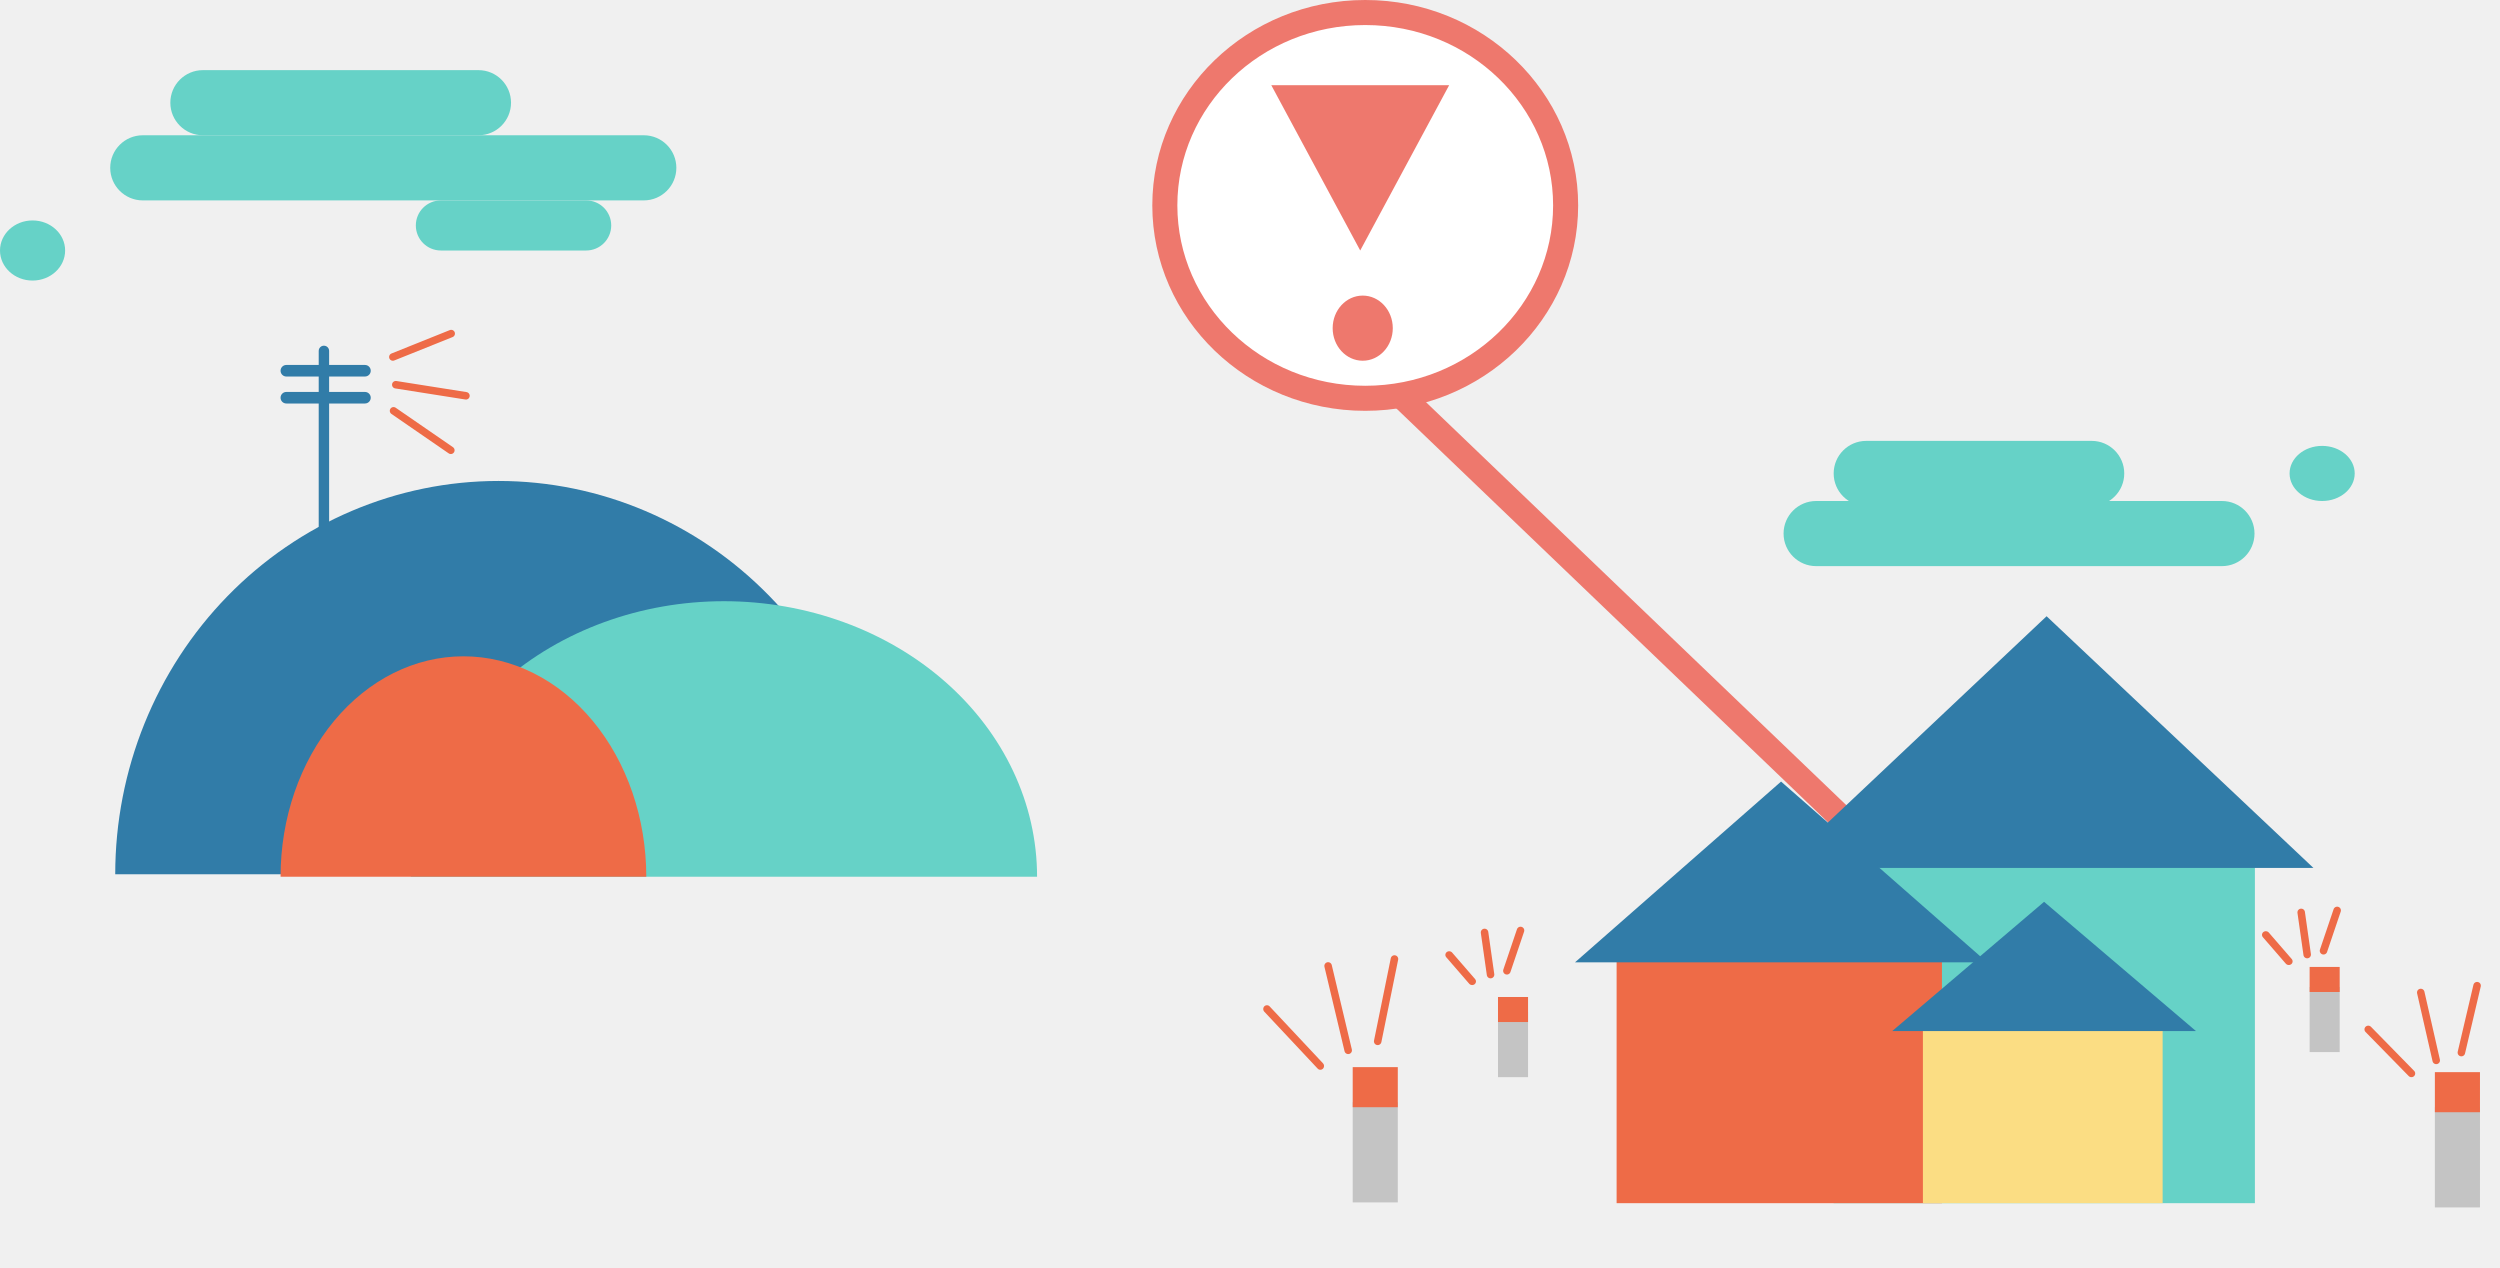
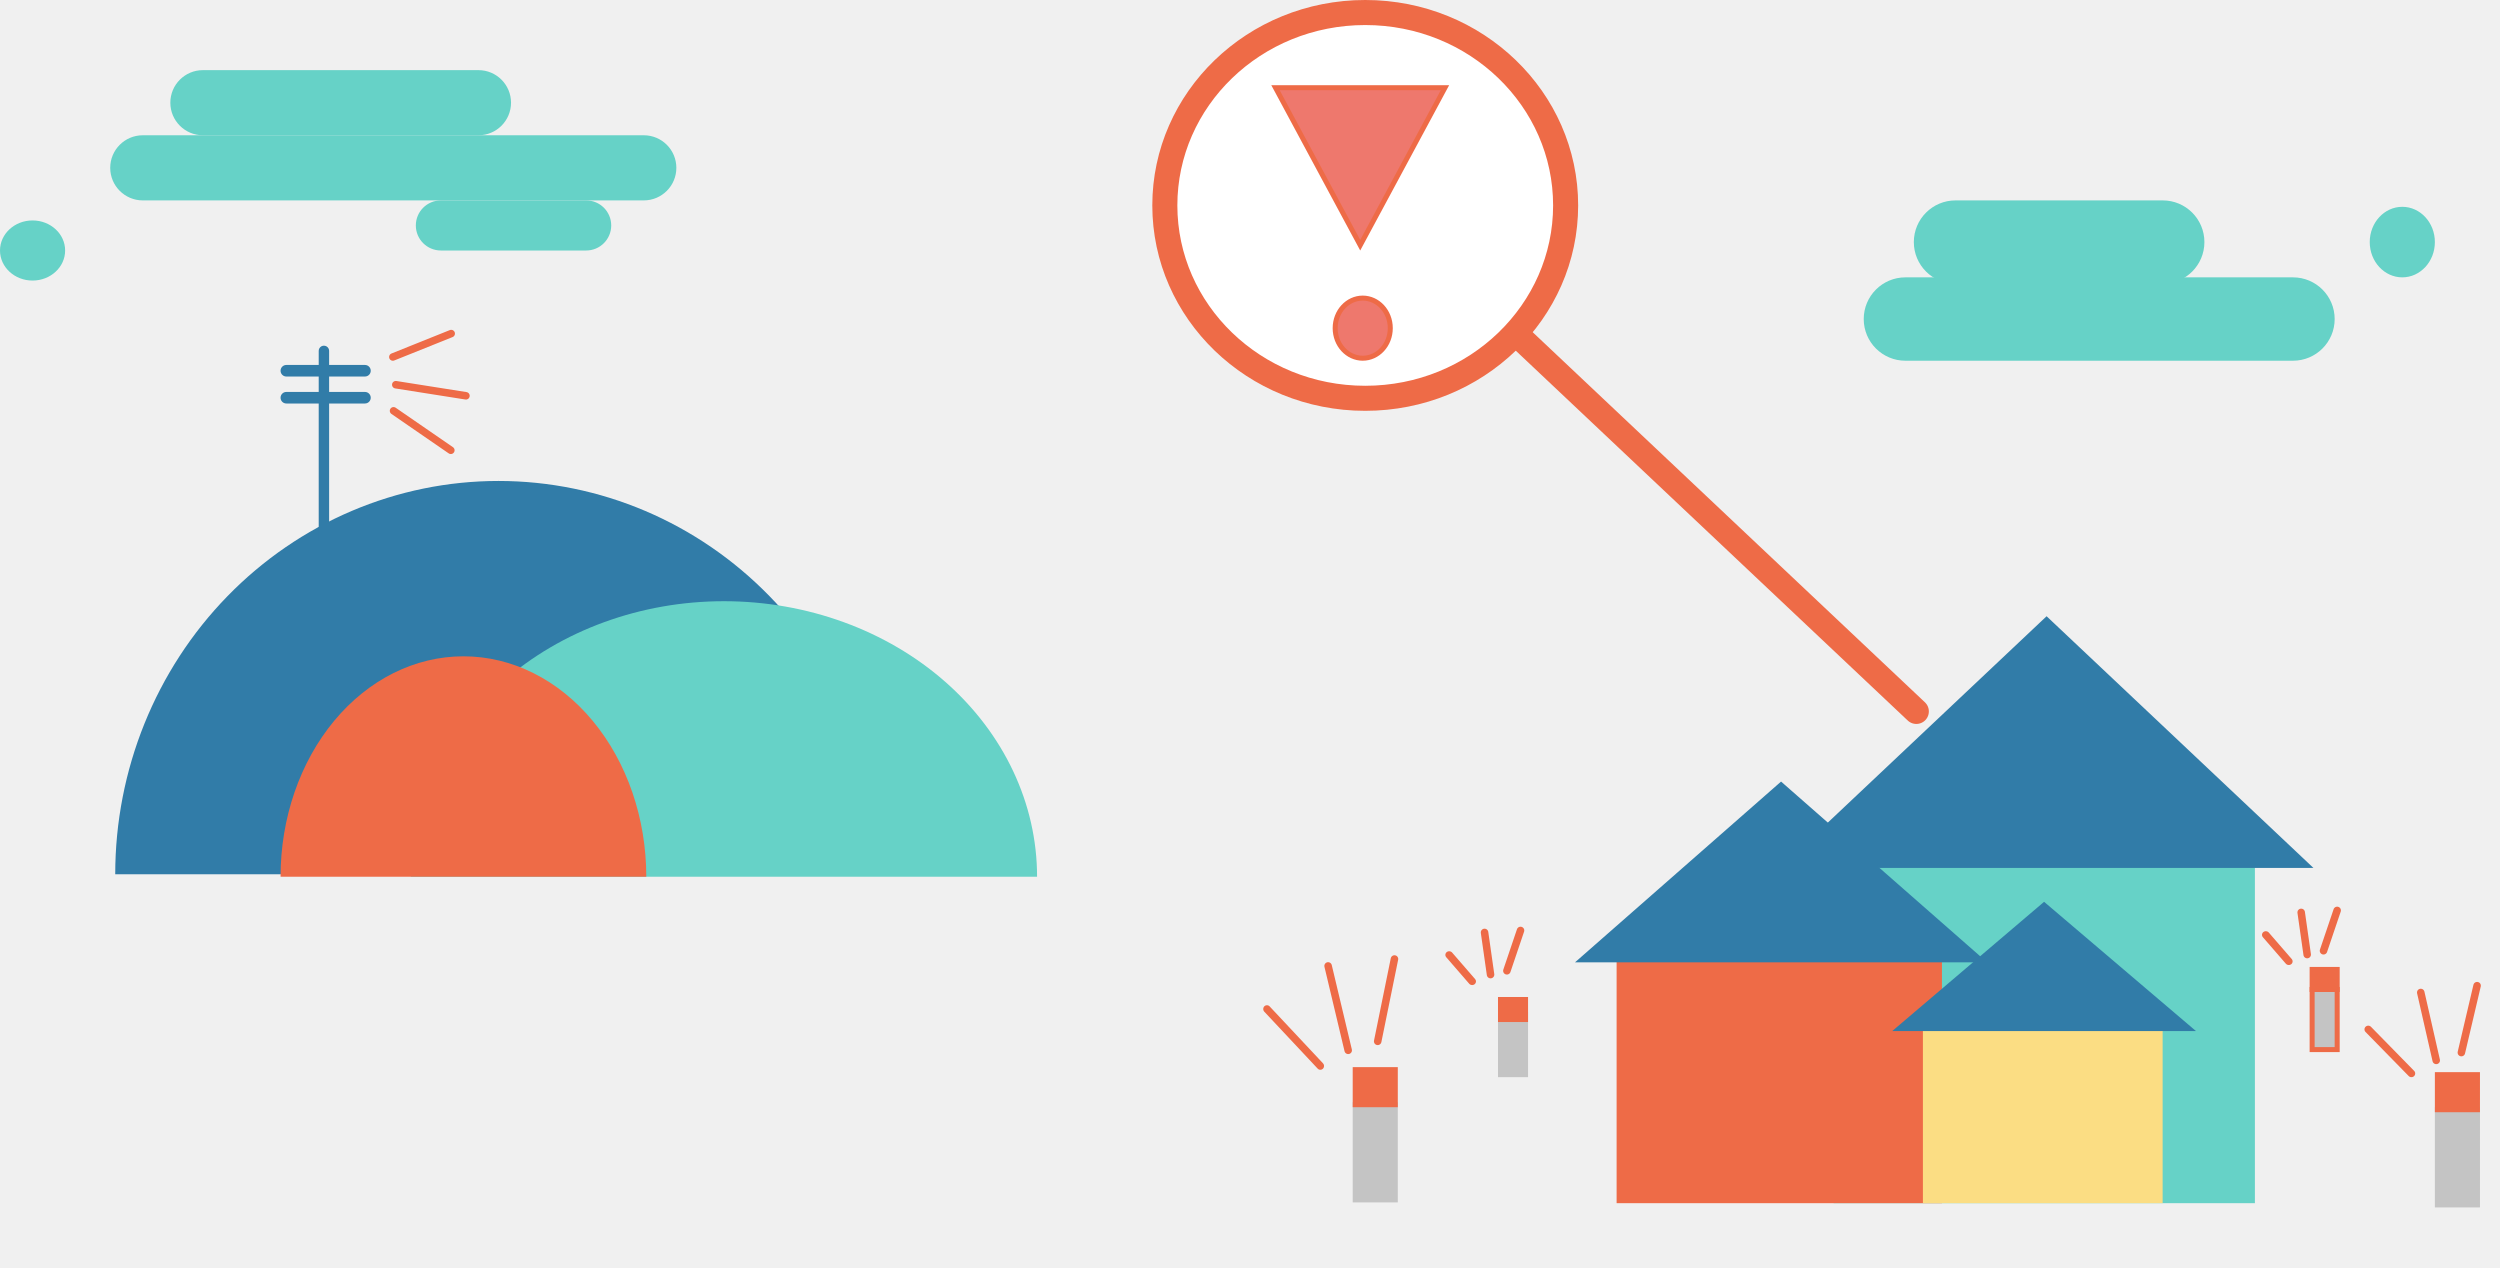
<svg xmlns="http://www.w3.org/2000/svg" width="499" height="253" viewBox="0 0 499 253" fill="none">
  <rect x="22" y="27" width="113" height="13" rx="6.5" fill="#66D2C7" />
  <rect x="34" y="14" width="68" height="13" rx="6.5" fill="#66D2C7" />
  <rect x="83" y="40" width="39" height="10" rx="5" fill="#66D2C7" />
  <ellipse cx="6.5" cy="50" rx="6.5" ry="6" fill="#66D2C7" />
-   <rect x="356" y="100" width="94" height="13" rx="6.5" fill="#66D2C7" />
-   <rect x="366" y="88" width="58" height="13" rx="6.5" fill="#66D2C7" />
-   <ellipse cx="463.5" cy="94.5" rx="6.5" ry="5.5" fill="#66D2C7" />
+   <rect x="372" y="55.36" width="94" height="16.64" rx="8.32" fill="#66D2C7" />
+   <rect x="382" y="40" width="58" height="16.64" rx="8.32" fill="#66D2C7" />
+   <ellipse cx="479.5" cy="48.32" rx="6.5" ry="7.04" fill="#66D2C7" />
  <path d="M176 174.5C176 153.681 167.94 133.714 153.594 118.992C139.247 104.271 119.789 96 99.5 96C79.211 96 59.753 104.271 45.406 118.992C31.06 133.714 23 153.68 23 174.5L99.5 174.5H176Z" fill="#317CA8" />
  <rect width="2.077" height="40" rx="1.038" transform="matrix(-1 0 0 1 65.6923 69)" fill="#317CA8" />
  <rect width="2.308" height="18" rx="1.154" transform="matrix(0 -1 -1 0 74 75.1538)" fill="#317CA8" />
  <rect width="2.308" height="18" rx="1.154" transform="matrix(0 -1 -1 0 74 80.5385)" fill="#317CA8" />
  <path d="M207 175C207 160.413 200.415 146.424 188.694 136.109C176.973 125.795 161.076 120 144.5 120C127.924 120 112.027 125.795 100.306 136.109C88.585 146.424 82 160.413 82 175L144.5 175H207Z" fill="#66D2C7" />
-   <line x1="371.27" y1="166.805" x2="274.27" y2="73.805" stroke="#EE786D" stroke-width="5" />
+   <path d="M382.5 142L293.27 57.805" stroke="#EE6B47" stroke-width="5" stroke-linecap="round" />
  <path d="M129 175C129 163.33 125.154 152.139 118.309 143.887C111.464 135.636 102.18 131 92.5 131C82.82 131 73.536 135.636 66.691 143.887C59.846 152.139 56 163.33 56 175L92.5 175H129Z" fill="#EE6B47" />
-   <path d="M312.5 41C312.5 62.179 294.677 79.5 272.5 79.5C250.323 79.5 232.5 62.179 232.5 41C232.5 19.821 250.323 2.5 272.5 2.5C294.677 2.5 312.5 19.821 312.5 41Z" fill="white" stroke="#EE786D" stroke-width="5" />
-   <path d="M271.5 50L253.746 17L289.254 17L271.5 50Z" fill="#EE786D" />
-   <ellipse cx="272" cy="65.5" rx="6" ry="6.5" fill="#EE786D" />
+   <path d="M312.5 41C312.5 62.179 294.677 79.5 272.5 79.5C250.323 79.5 232.5 62.179 232.5 41C232.5 19.821 250.323 2.5 272.5 2.5C294.677 2.5 312.5 19.821 312.5 41Z" fill="white" stroke="#EE6B47" stroke-width="5" />
+   <path d="M288.417 17.5L271.5 48.945L254.583 17.5L288.417 17.5Z" fill="#EE786D" stroke="#EE6B47" />
+   <path d="M277.5 65.5C277.5 68.852 275.001 71.5 272 71.5C268.999 71.5 266.5 68.852 266.5 65.5C266.5 62.148 268.999 59.5 272 59.5C275.001 59.5 277.5 62.148 277.5 65.5Z" fill="#EE786D" stroke="#EE6B47" />
  <rect x="270" y="220" width="9" height="20" fill="#C4C4C4" />
  <rect x="486" y="221" width="9" height="20" fill="#C4C4C4" />
-   <rect x="461" y="197" width="6" height="13" fill="#C4C4C4" />
+   <rect x="461.5" y="197.5" width="5" height="12" fill="#C4C4C4" stroke="#EE6B47" />
  <rect x="299" y="202" width="6" height="13" fill="#C4C4C4" />
  <path d="M79 76.789L93 79" stroke="#EE6B47" stroke-width="1.5" stroke-linecap="round" />
  <line x1="78.417" y1="71.255" x2="90.057" y2="66.583" stroke="#EE6B47" stroke-width="1.5" stroke-linecap="round" />
  <path d="M78.552 82L89.985 89.876" stroke="#EE6B47" stroke-width="1.5" stroke-linecap="round" />
  <path d="M297.515 194.53L296.316 186.115" stroke="#EE6B47" stroke-width="1.5" stroke-linecap="round" />
  <line x1="0.75" y1="-0.75" x2="7.741" y2="-0.75" transform="matrix(-0.654851 -0.755758 0.785103 -0.619366 294.918 195.987)" stroke="#EE6B47" stroke-width="1.5" stroke-linecap="round" />
  <path d="M300.774 193.773L303.496 185.72" stroke="#EE6B47" stroke-width="1.5" stroke-linecap="round" />
  <path d="M460.515 190.53L459.316 182.115" stroke="#EE6B47" stroke-width="1.5" stroke-linecap="round" />
  <line x1="0.75" y1="-0.75" x2="7.741" y2="-0.75" transform="matrix(-0.654851 -0.755758 0.785103 -0.619366 457.918 191.987)" stroke="#EE6B47" stroke-width="1.5" stroke-linecap="round" />
  <path d="M463.774 189.773L466.496 181.72" stroke="#EE6B47" stroke-width="1.5" stroke-linecap="round" />
  <path d="M269.099 209.644L265.089 192.8" stroke="#EE6B47" stroke-width="1.5" stroke-linecap="round" />
  <line x1="0.75" y1="-0.75" x2="16.333" y2="-0.75" transform="matrix(-0.683904 -0.729572 0.71117 -0.70302 264.585 212.79)" stroke="#EE6B47" stroke-width="1.5" stroke-linecap="round" />
  <path d="M274.988 207.852L278.335 191.417" stroke="#EE6B47" stroke-width="1.5" stroke-linecap="round" />
  <path d="M486.269 211.654L483.183 198.101" stroke="#EE6B47" stroke-width="1.5" stroke-linecap="round" />
  <line x1="0.75" y1="-0.75" x2="13.063" y2="-0.75" transform="matrix(-0.699742 -0.714396 0.726561 -0.687102 482.389 214.282)" stroke="#EE6B47" stroke-width="1.5" stroke-linecap="round" />
  <path d="M491.29 210.096L494.426 196.739" stroke="#EE6B47" stroke-width="1.5" stroke-linecap="round" />
  <rect x="366" y="165" width="84.076" height="75.155" fill="#66D2C7" />
  <path d="M408.5 123L461.761 173.239H355.239L408.5 123Z" fill="#317CA8" />
  <rect x="322.675" y="186.17" width="64.937" height="53.985" fill="#EE6B47" />
  <path d="M355.5 156L396.636 192.088H314.364L355.5 156Z" fill="#317CA8" />
  <rect x="383.813" y="201.566" width="47.848" height="38.589" fill="#FBDD83" />
  <path d="M408 180L438.311 205.796H377.689L408 180Z" fill="#317CA8" />
  <rect x="270" y="213" width="9" height="8" fill="#EE6B47" />
  <rect x="299" y="199" width="6" height="5" fill="#EE6B47" />
-   <rect x="461" y="193" width="6" height="5" fill="#EE6B47" />
-   <rect x="486" y="214" width="9" height="8" fill="#EE6B47" />
+   <rect x="461.5" y="193.5" width="5" height="4" fill="#EE6B47" stroke="#EE6B47" />
+   <rect x="486.5" y="214.5" width="8" height="7" fill="#EE6B47" stroke="#EE6B47" />
</svg>
